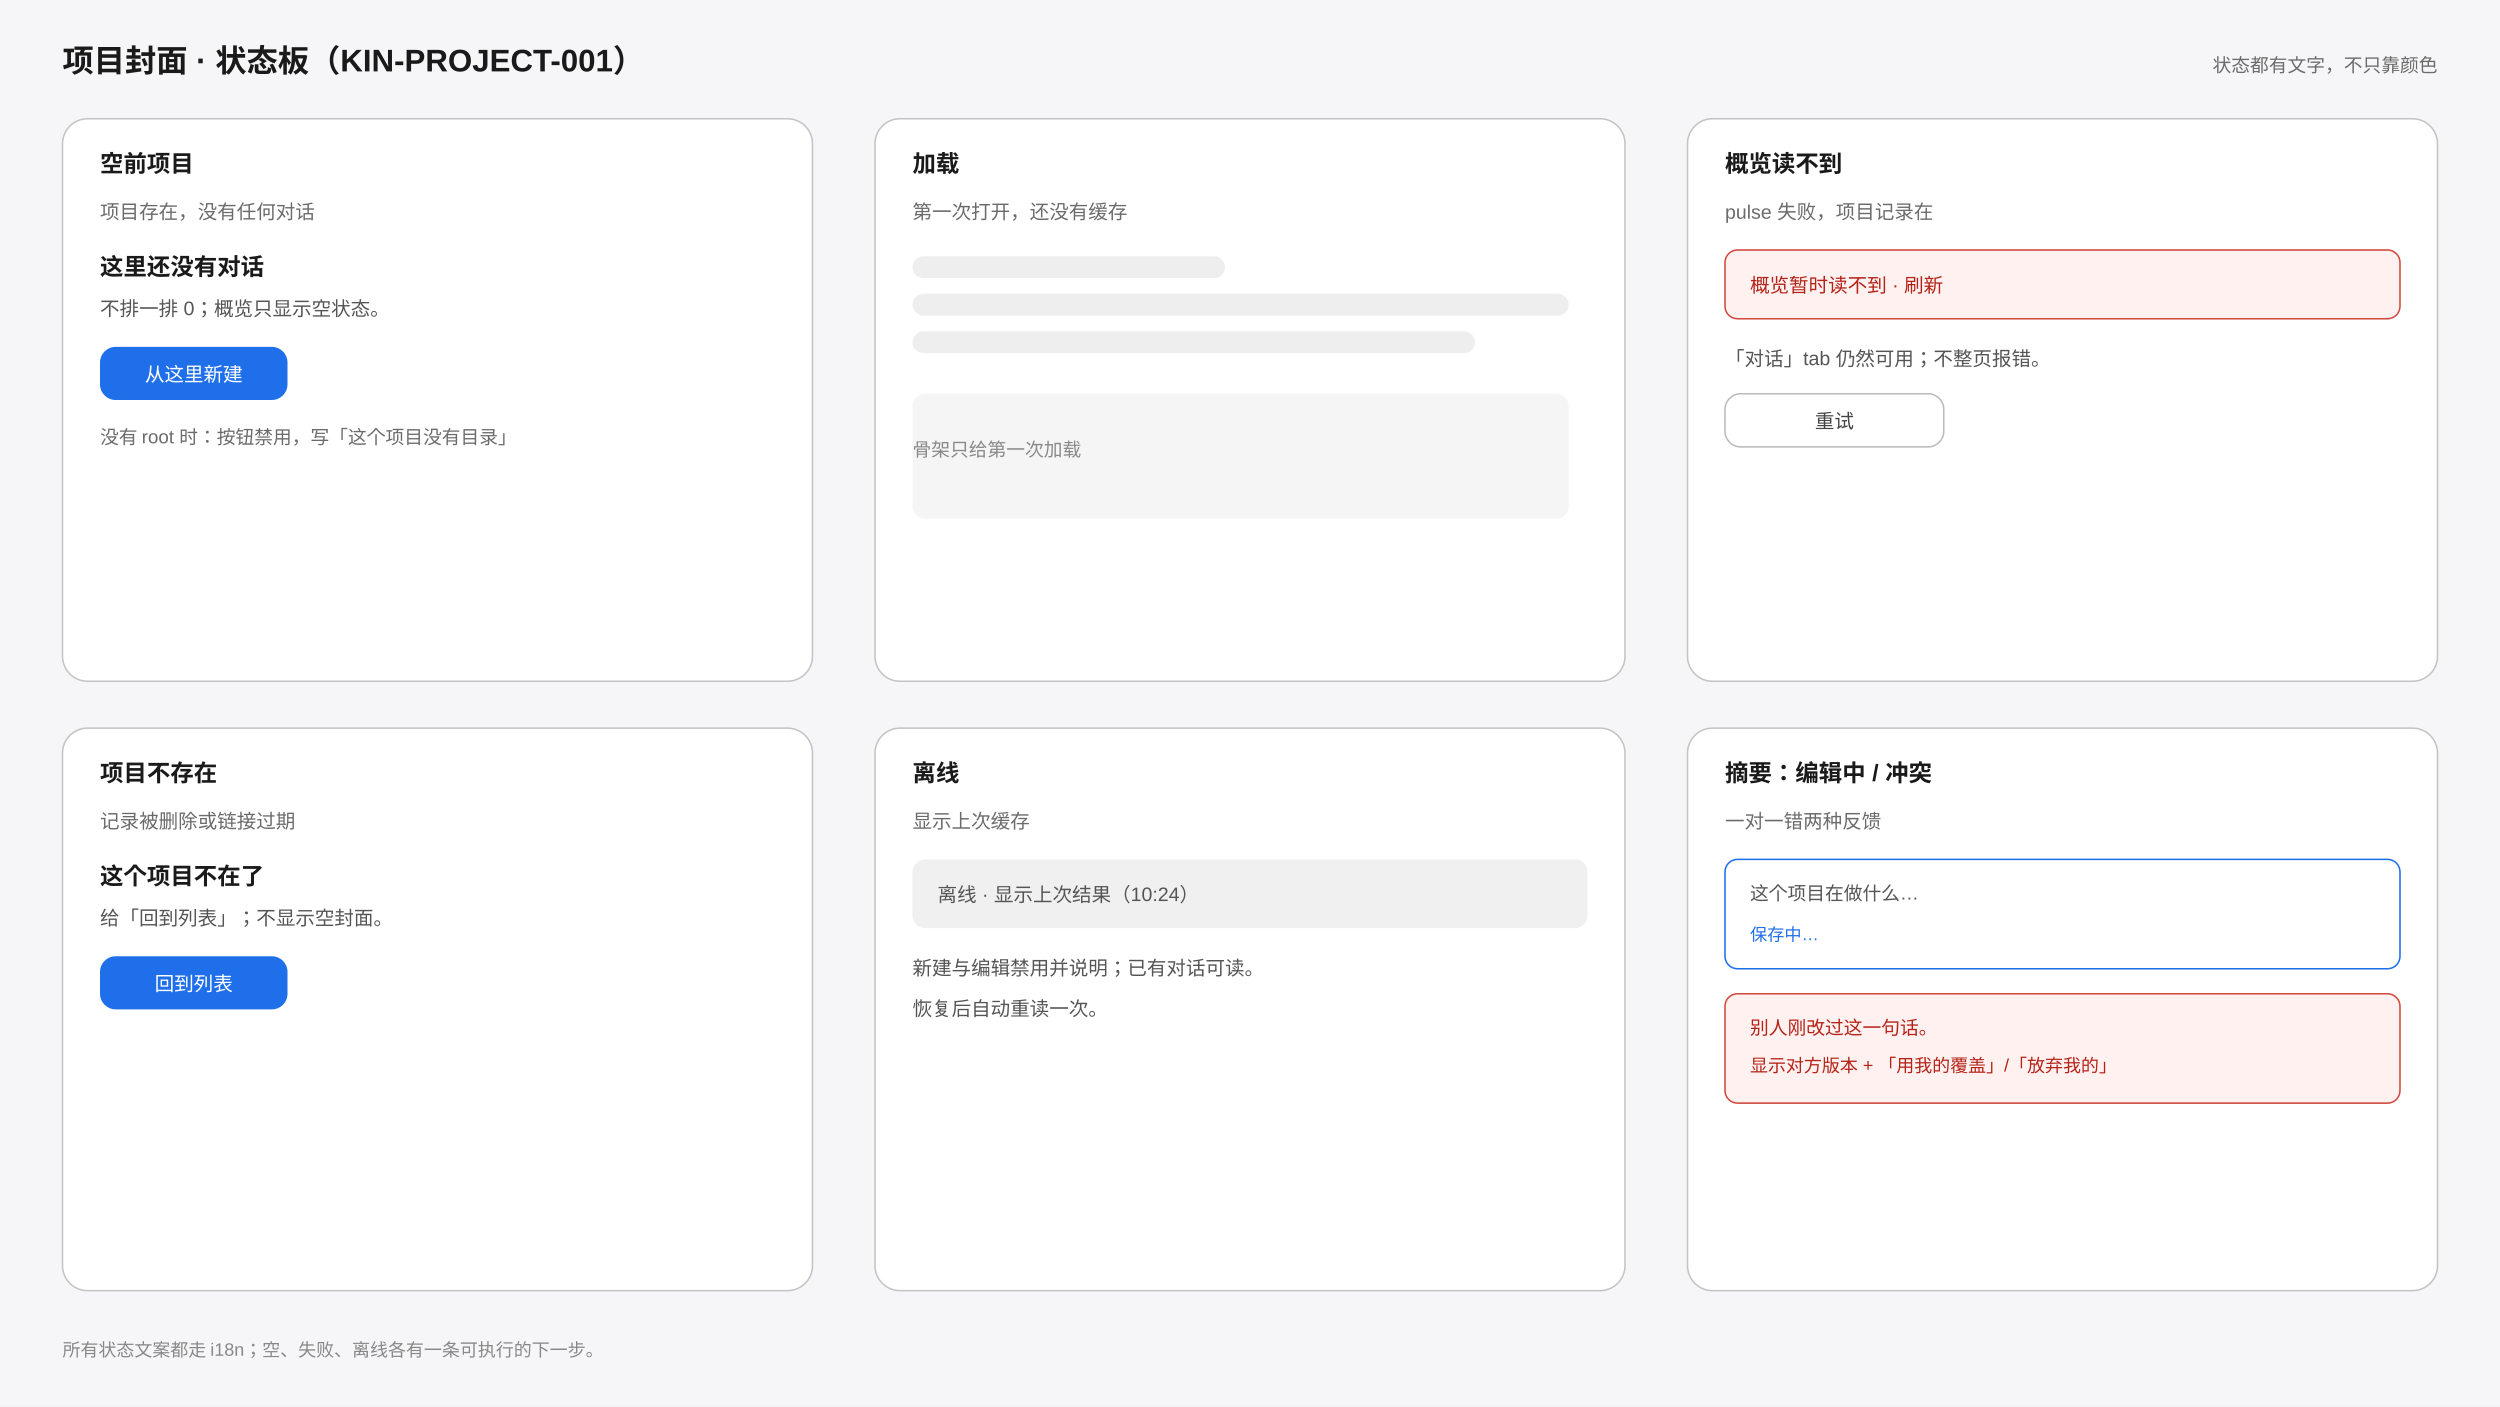
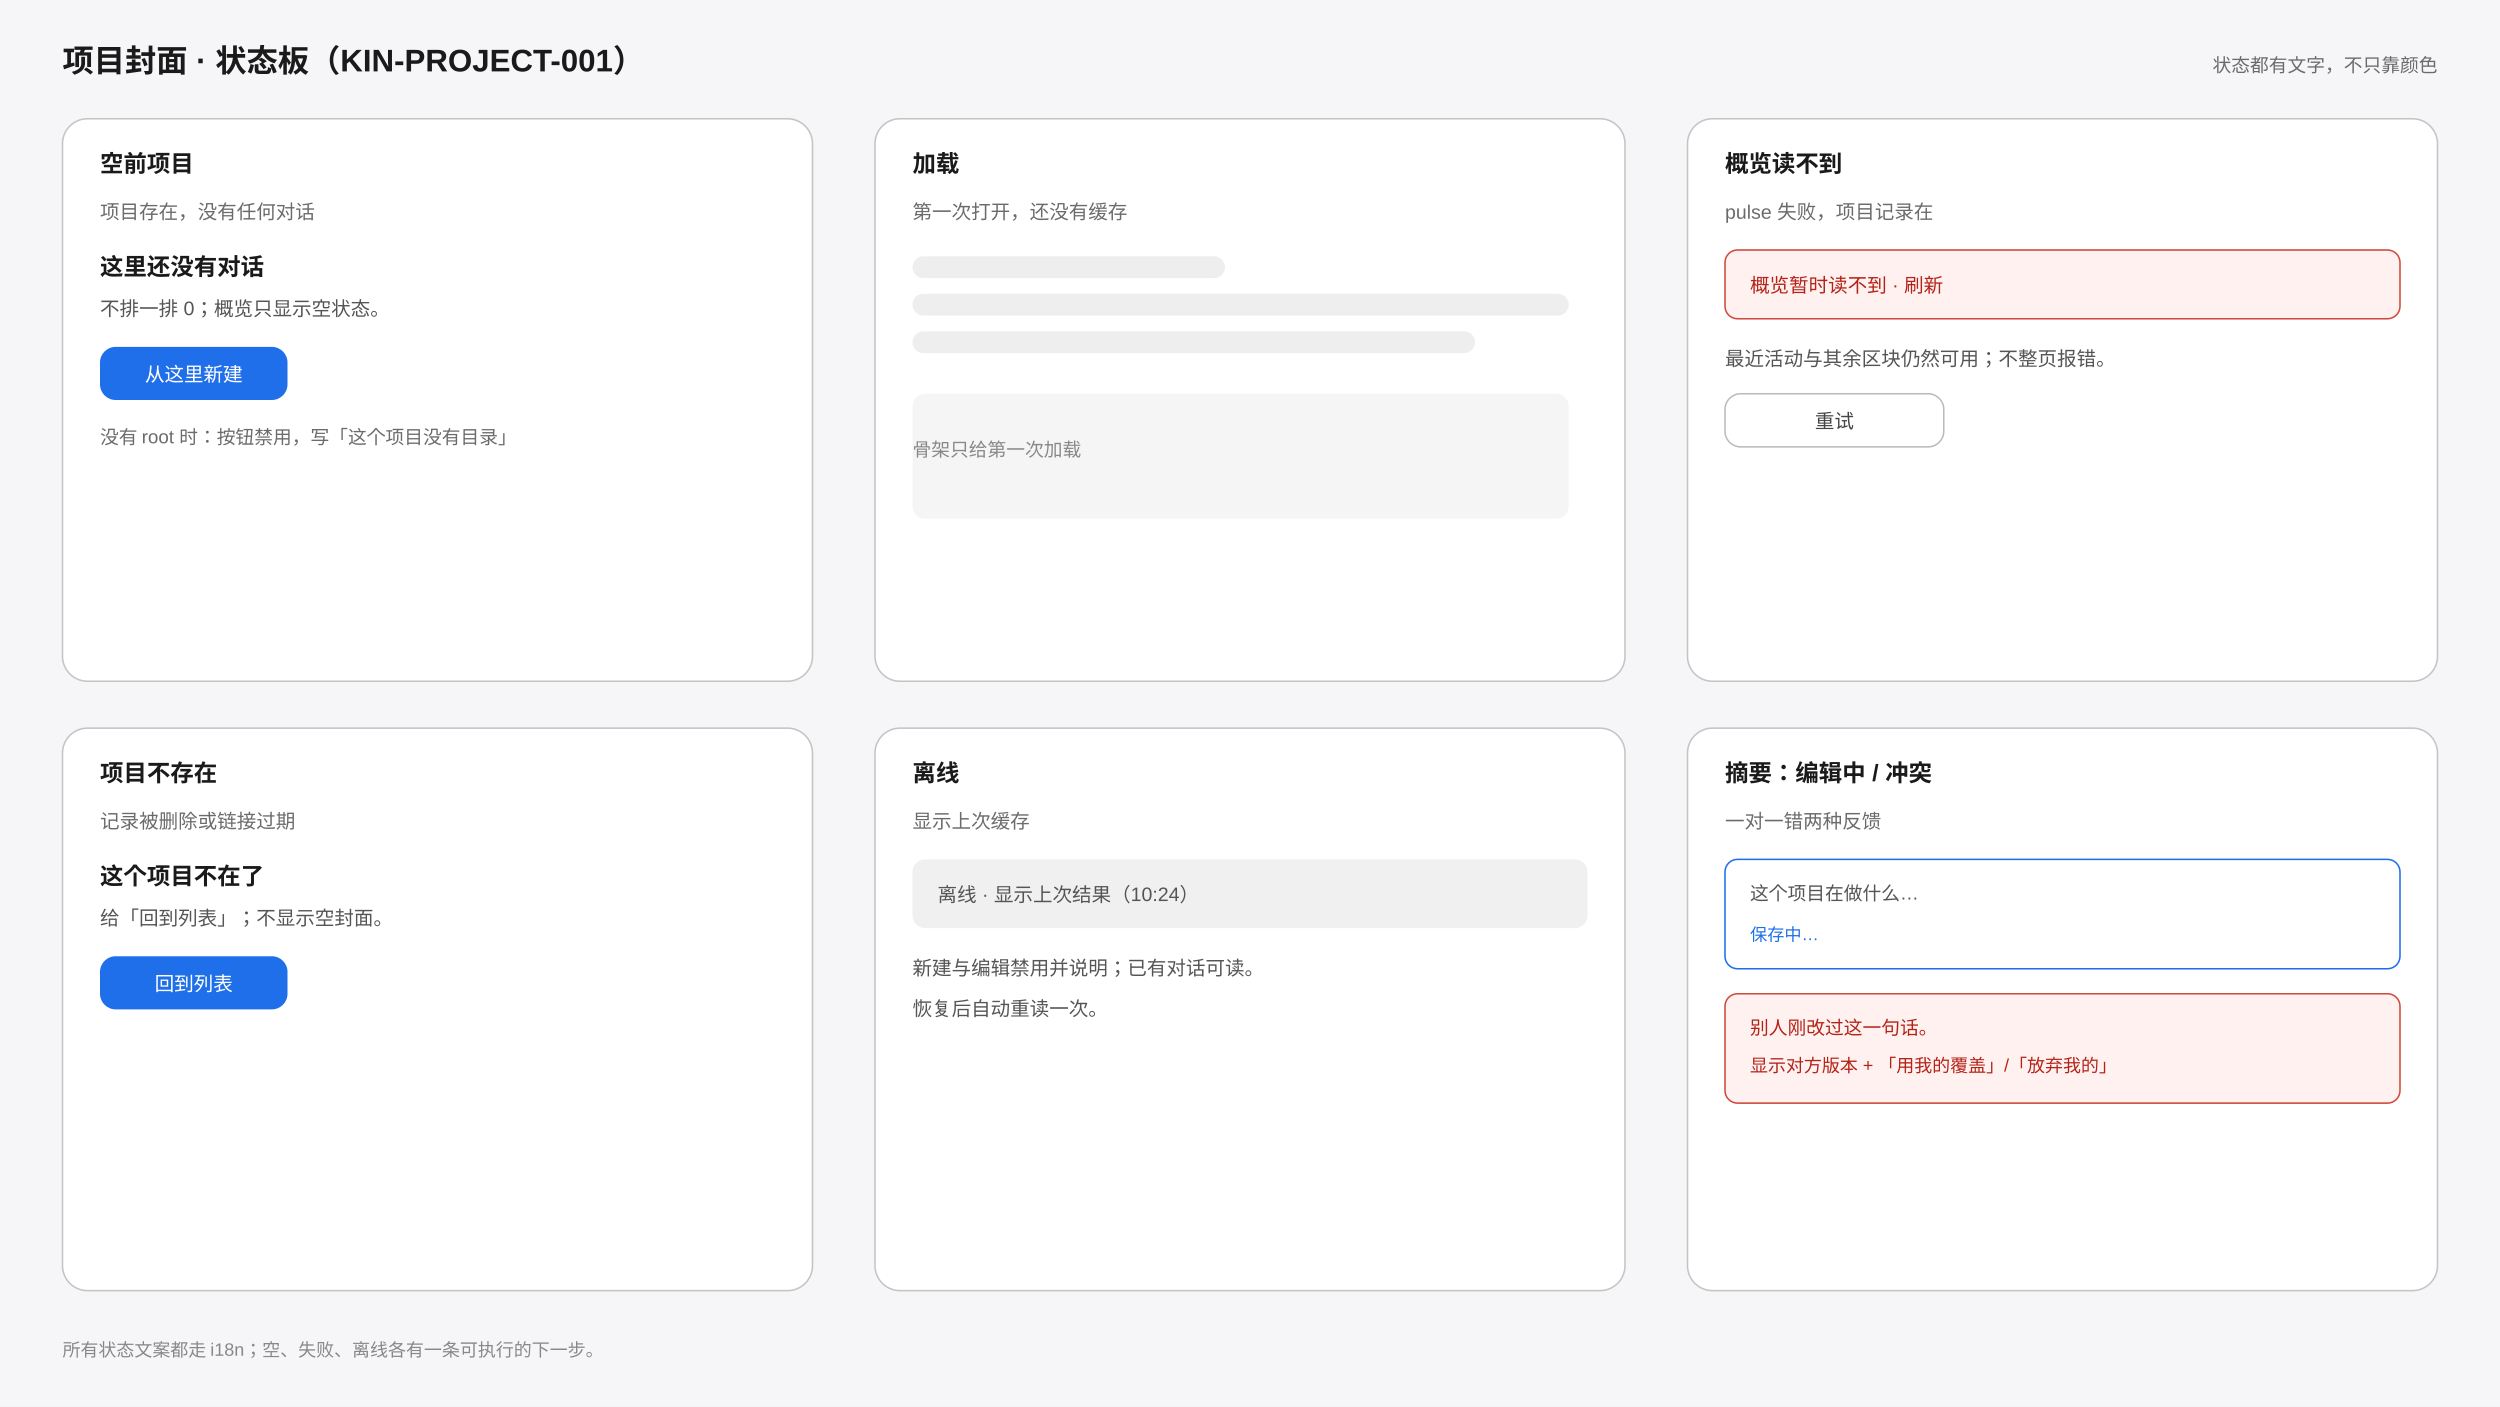
<svg xmlns="http://www.w3.org/2000/svg" width="1600" height="900" viewBox="0 0 1600 900">
  <g font-family="PingFang SC, Helvetica Neue, Arial, sans-serif">
    <rect width="1600" height="900" fill="#f6f6f8" />
    <text x="40" y="46" font-size="20" fill="#1a1a1a" font-weight="600">项目封面 · 状态板（KIN-PROJECT-001）</text>
    <text x="1560" y="46" font-size="12" fill="#6b6b6b" text-anchor="end">状态都有文字，不只靠颜色</text>
    <rect x="40" y="76" width="480" height="360" rx="16" fill="#ffffff" stroke="#c4c4c4" />
    <text x="64" y="110" font-size="15" fill="#1a1a1a" font-weight="600">空前项目</text>
    <text x="64" y="140" font-size="12.5" fill="#6b6b6b">项目存在，没有任何对话</text>
    <text x="64" y="176" font-size="15" fill="#1a1a1a" font-weight="600">这里还没有对话</text>
    <text x="64" y="202" font-size="12.5" fill="#555">不排一排 0；概览只显示空状态。</text>
    <rect x="64" y="222" width="120" height="34" rx="10" fill="#1f6feb" />
    <text x="124" y="244" font-size="12.5" fill="#ffffff" text-anchor="middle">从这里新建</text>
    <text x="64" y="284" font-size="12" fill="#6b6b6b">没有 root 时：按钮禁用，写「这个项目没有目录」</text>
    <rect x="560" y="76" width="480" height="360" rx="16" fill="#ffffff" stroke="#c4c4c4" />
    <text x="584" y="110" font-size="15" fill="#1a1a1a" font-weight="600">加载</text>
    <text x="584" y="140" font-size="12.5" fill="#6b6b6b">第一次打开，还没有缓存</text>
    <rect x="584" y="164" width="200" height="14" rx="7" fill="#eeeeee" />
    <rect x="584" y="188" width="420" height="14" rx="7" fill="#eeeeee" />
    <rect x="584" y="212" width="360" height="14" rx="7" fill="#eeeeee" />
    <rect x="584" y="252" width="420" height="80" rx="8" fill="#f5f5f5" />
    <text x="584" y="292" font-size="12" fill="#888">骨架只给第一次加载</text>
    <rect x="1080" y="76" width="480" height="360" rx="16" fill="#ffffff" stroke="#c4c4c4" />
    <text x="1104" y="110" font-size="15" fill="#1a1a1a" font-weight="600">概览读不到</text>
    <text x="1104" y="140" font-size="12.5" fill="#6b6b6b">pulse 失败，项目记录在</text>
    <rect x="1104" y="160" width="432" height="44" rx="8" fill="#fff1f0" stroke="#d04a3e" />
    <text x="1120" y="187" font-size="12.5" fill="#b42318">概览暂时读不到 · 刷新</text>
-     <text x="1104" y="234" font-size="12.5" fill="#555">「对话」tab 仍然可用；不整页报错。</text>
+     <text x="1104" y="234" font-size="12.5" fill="#555">最近活动与其余区块仍然可用；不整页报错。</text>
    <rect x="1104" y="252" width="140" height="34" rx="10" fill="#ffffff" stroke="#bbbbbb" />
    <text x="1174" y="274" font-size="12.5" fill="#444" text-anchor="middle">重试</text>
    <rect x="40" y="466" width="480" height="360" rx="16" fill="#ffffff" stroke="#c4c4c4" />
    <text x="64" y="500" font-size="15" fill="#1a1a1a" font-weight="600">项目不存在</text>
    <text x="64" y="530" font-size="12.5" fill="#6b6b6b">记录被删除或链接过期</text>
    <text x="64" y="566" font-size="15" fill="#1a1a1a" font-weight="600">这个项目不在了</text>
    <text x="64" y="592" font-size="12.5" fill="#555">给「回到列表」；不显示空封面。</text>
    <rect x="64" y="612" width="120" height="34" rx="10" fill="#1f6feb" />
    <text x="124" y="634" font-size="12.5" fill="#ffffff" text-anchor="middle">回到列表</text>
    <rect x="560" y="466" width="480" height="360" rx="16" fill="#ffffff" stroke="#c4c4c4" />
    <text x="584" y="500" font-size="15" fill="#1a1a1a" font-weight="600">离线</text>
    <text x="584" y="530" font-size="12.5" fill="#6b6b6b">显示上次缓存</text>
    <rect x="584" y="550" width="432" height="44" rx="8" fill="#f0f0f0" />
    <text x="600" y="577" font-size="12.5" fill="#555">离线 · 显示上次结果（10:24）</text>
    <text x="584" y="624" font-size="12.5" fill="#555">新建与编辑禁用并说明；已有对话可读。</text>
    <text x="584" y="650" font-size="12.5" fill="#555">恢复后自动重读一次。</text>
    <rect x="1080" y="466" width="480" height="360" rx="16" fill="#ffffff" stroke="#c4c4c4" />
    <text x="1104" y="500" font-size="15" fill="#1a1a1a" font-weight="600">摘要：编辑中 / 冲突</text>
    <text x="1104" y="530" font-size="12.5" fill="#6b6b6b">一对一错两种反馈</text>
    <rect x="1104" y="550" width="432" height="70" rx="8" fill="#ffffff" stroke="#1f6feb" />
    <text x="1120" y="576" font-size="12" fill="#555">这个项目在做什么…</text>
    <text x="1120" y="602" font-size="11" fill="#1f6feb">保存中…</text>
    <rect x="1104" y="636" width="432" height="70" rx="8" fill="#fff1f0" stroke="#d04a3e" />
    <text x="1120" y="662" font-size="12" fill="#b42318">别人刚改过这一句话。</text>
    <text x="1120" y="686" font-size="11.5" fill="#b42318">显示对方版本 + 「用我的覆盖」/「放弃我的」</text>
    <text x="40" y="868" font-size="11.5" fill="#888">所有状态文案都走 i18n；空、失败、离线各有一条可执行的下一步。</text>
  </g>
</svg>
